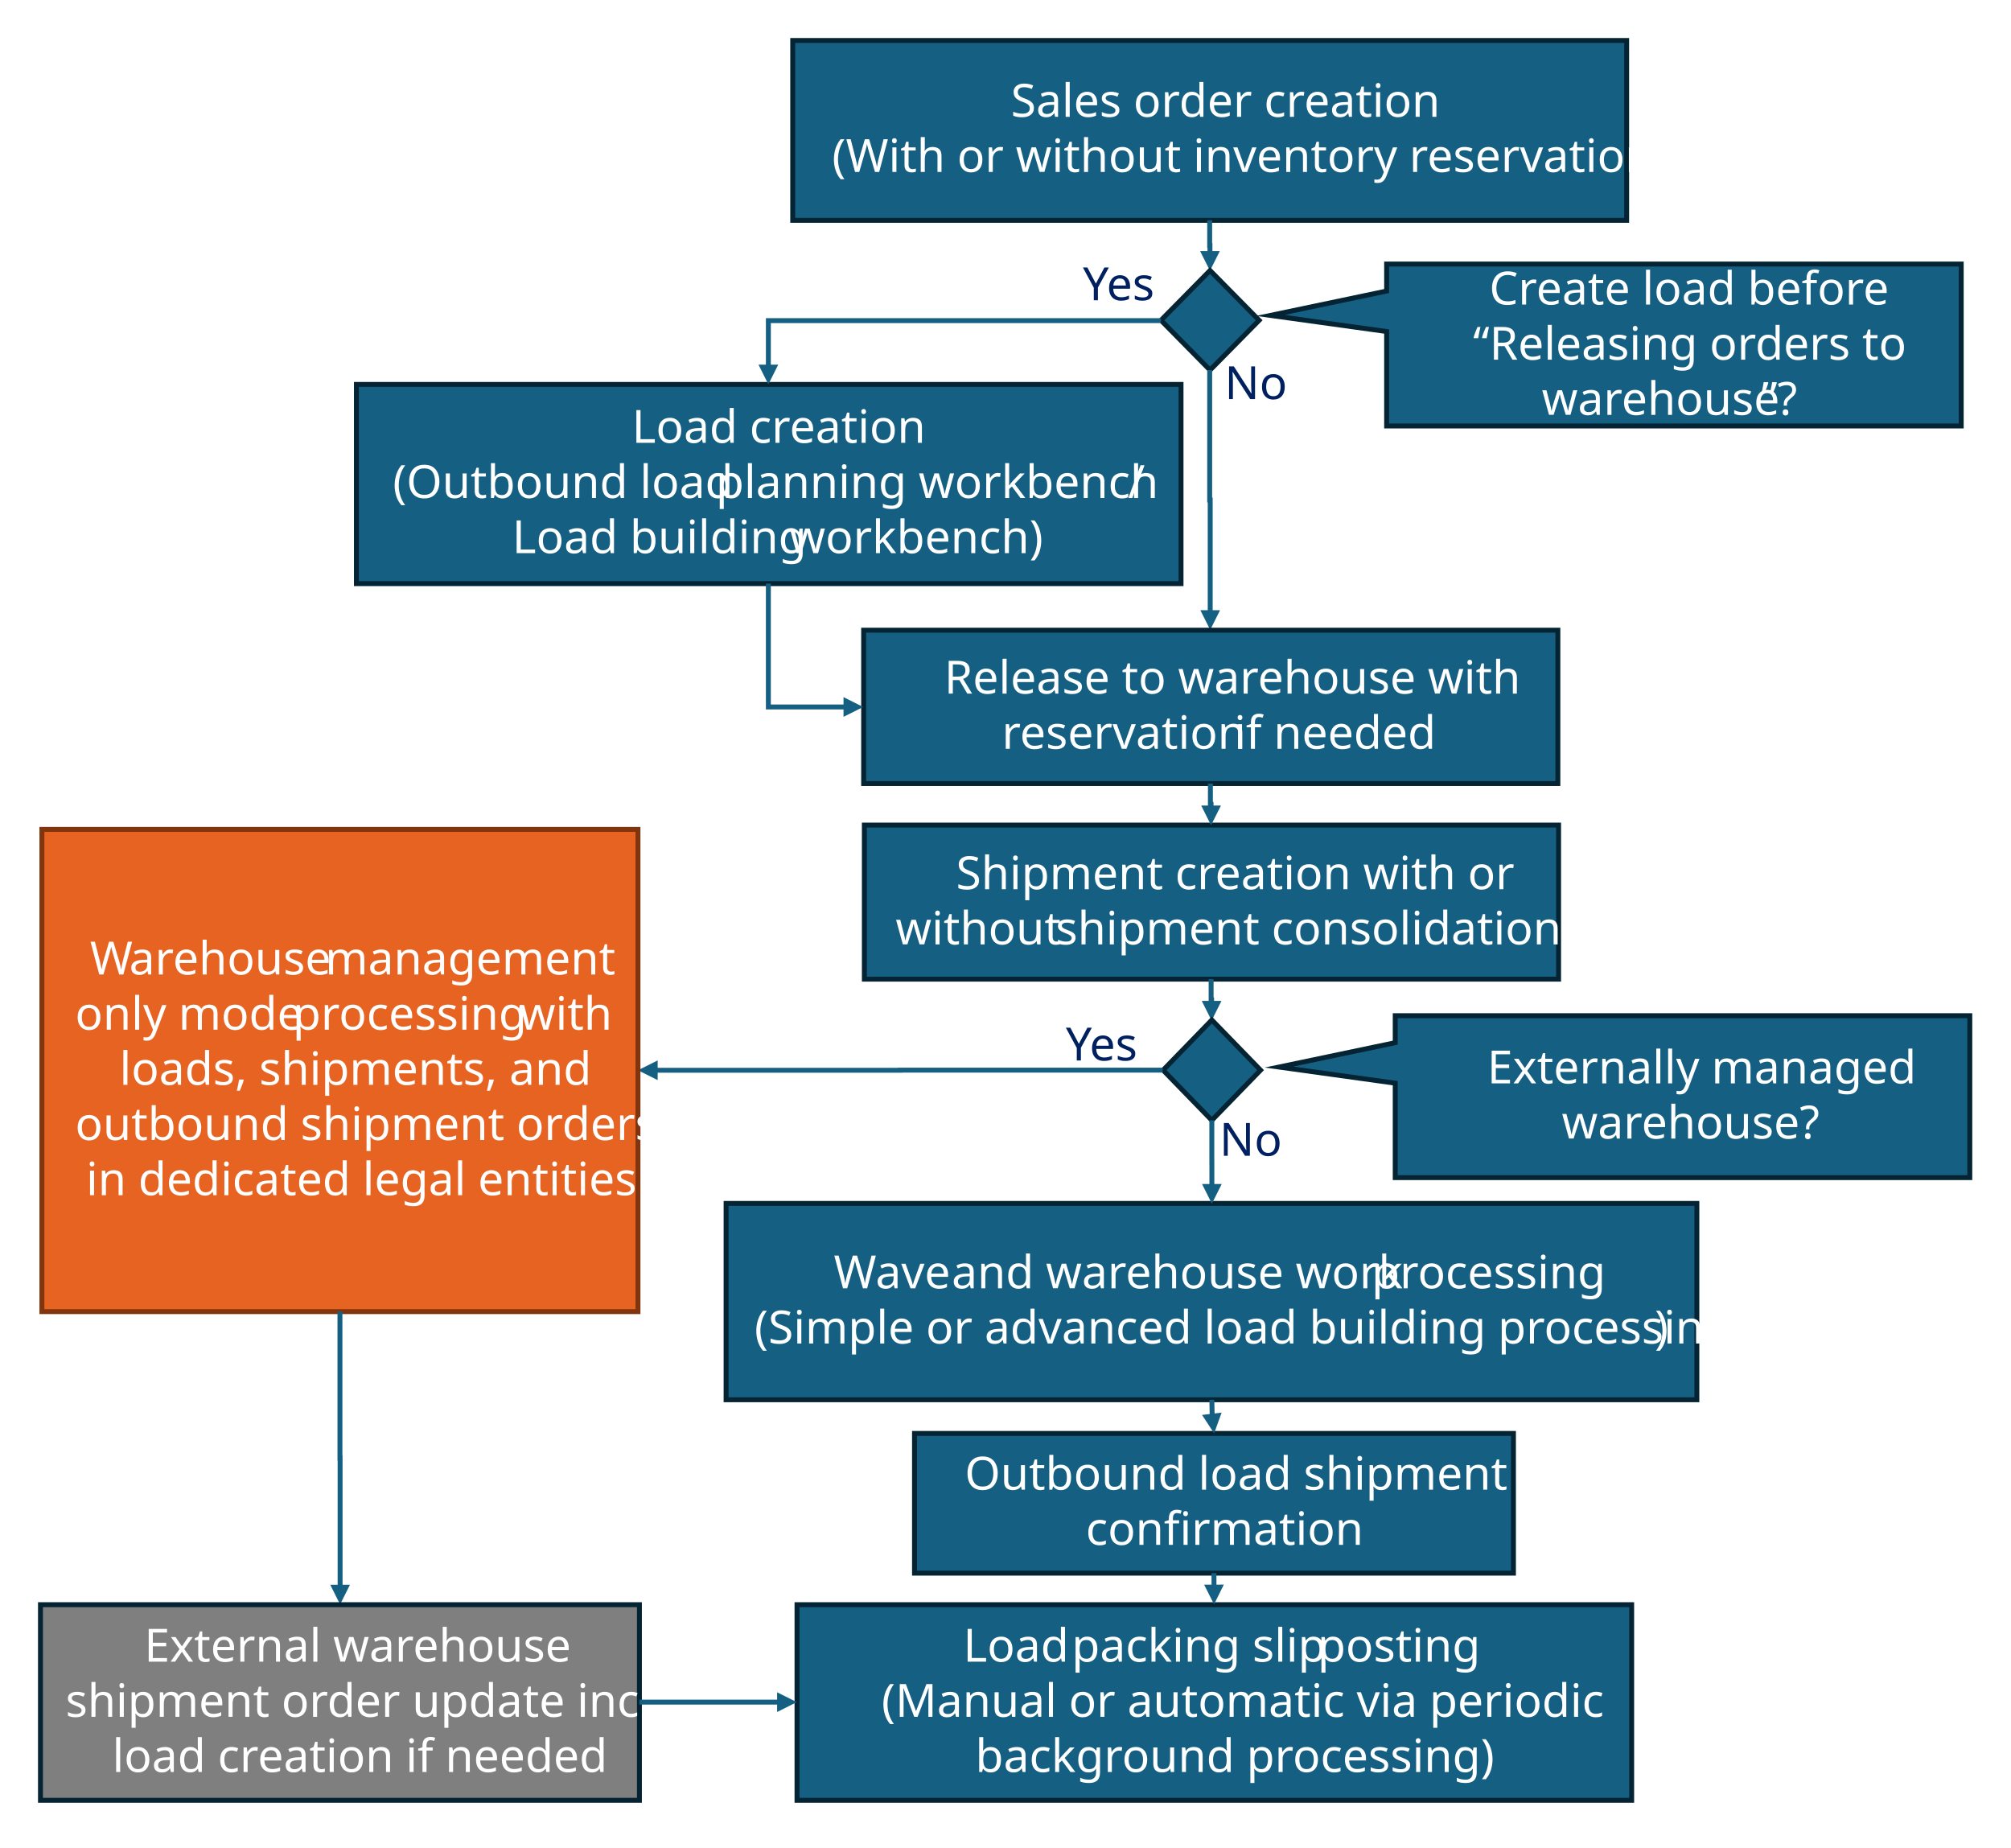
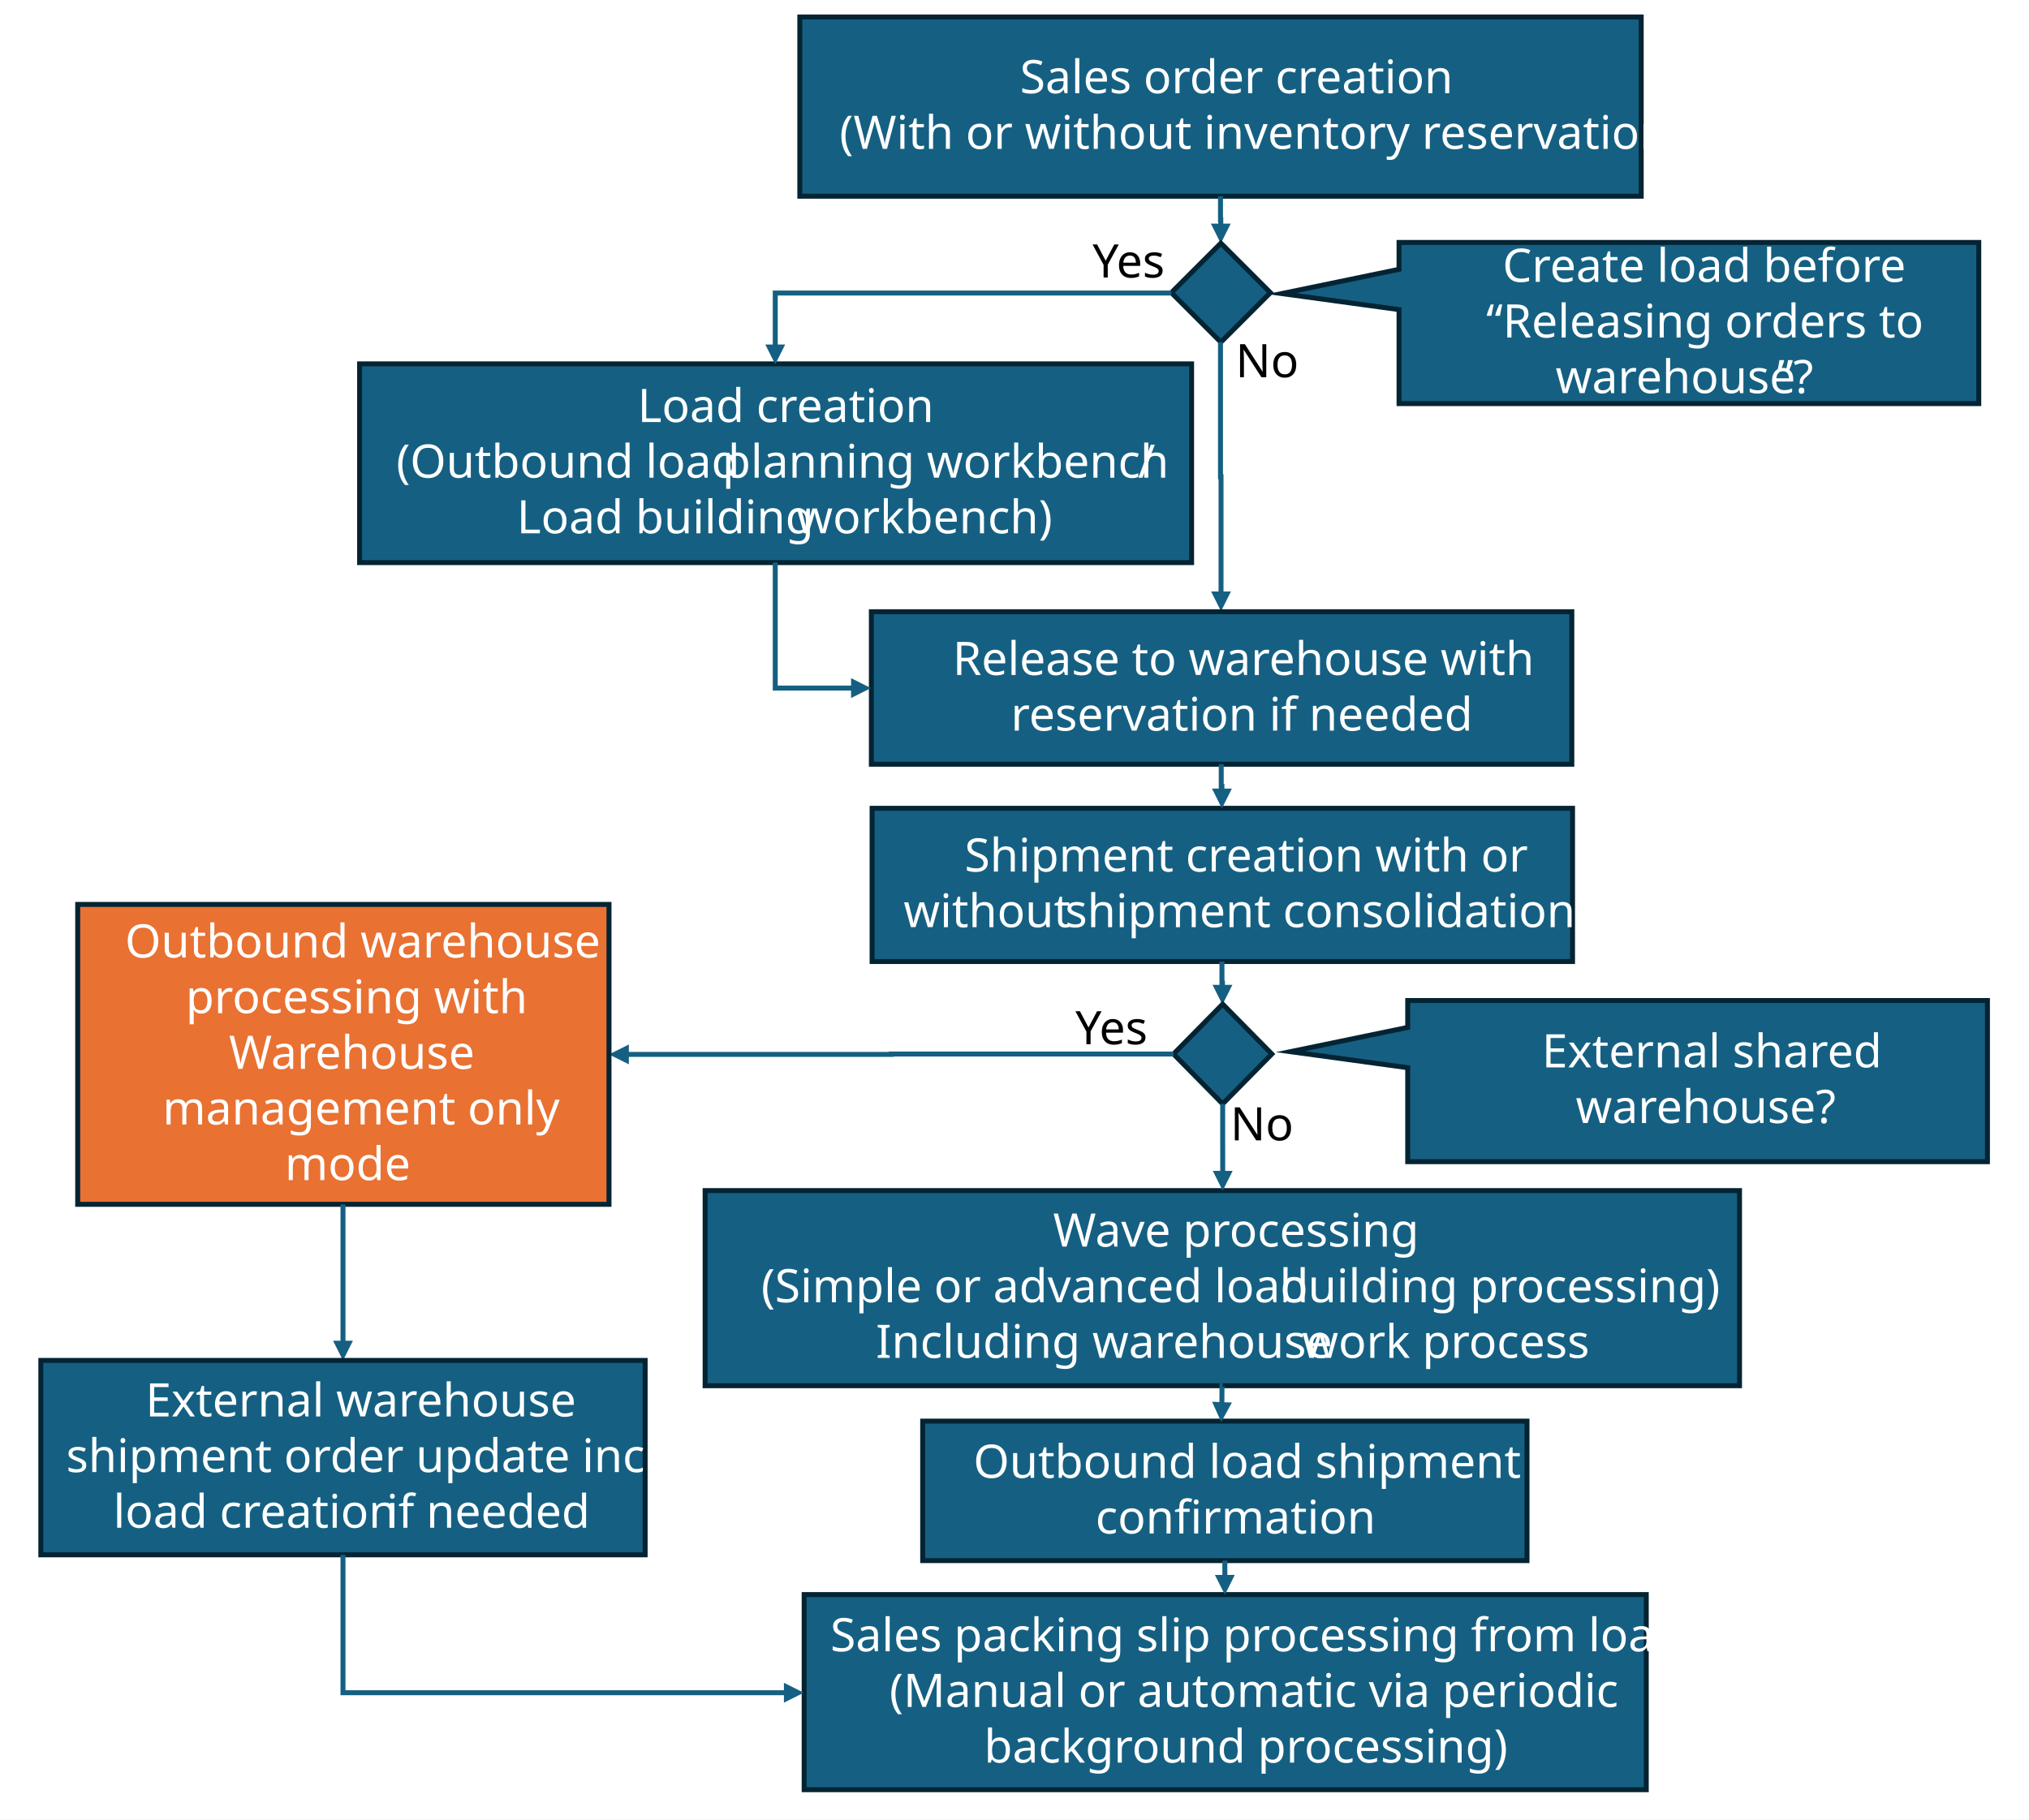
- <svg xmlns="http://www.w3.org/2000/svg" width="2807" height="2579" xml:space="preserve" overflow="hidden">
+ <svg xmlns="http://www.w3.org/2000/svg" width="2807" height="2518" xml:space="preserve" overflow="hidden">
  <defs>
    <clipPath id="clip0">
-       <rect x="413" y="-52" width="2807" height="2579" />
+       <rect x="413" y="-16" width="2807" height="2518" />
    </clipPath>
  </defs>
-   <g clip-path="url(#clip0)" transform="translate(-413 52)">
-     <rect x="413" y="-52" width="2807" height="2579" fill="#FFFFFF" />
-     <rect x="1519.5" y="4.5" width="1164" height="251" stroke="#042433" stroke-width="6.875" stroke-miterlimit="8" fill="#156082" />
-     <text fill="#FFFFFF" font-family="Aptos,Aptos_MSFontService,sans-serif" font-weight="400" font-size="64" transform="matrix(1 0 0 1 1824.02 111)">Sales order creation</text>
-     <text fill="#FFFFFF" font-family="Aptos,Aptos_MSFontService,sans-serif" font-weight="400" font-size="64" transform="matrix(1 0 0 1 1574.44 188)">(With or without inventory reservation)</text>
-     <rect x="910.5" y="484.5" width="1151" height="278" stroke="#042433" stroke-width="6.875" stroke-miterlimit="8" fill="#156082" />
-     <text fill="#FFFFFF" font-family="Aptos,Aptos_MSFontService,sans-serif" font-weight="400" font-size="64" transform="matrix(1 0 0 1 1295.08 566)">Load creation</text>
-     <text fill="#FFFFFF" font-family="Aptos,Aptos_MSFontService,sans-serif" font-weight="400" font-size="64" transform="matrix(1 0 0 1 961.319 643)">(</text>
-     <text fill="#FFFFFF" font-family="Aptos,Aptos_MSFontService,sans-serif" font-weight="400" font-size="64" transform="matrix(1 0 0 1 980.225 643)">Outbound load </text>
-     <text fill="#FFFFFF" font-family="Aptos,Aptos_MSFontService,sans-serif" font-weight="400" font-size="64" transform="matrix(1 0 0 1 1412.2 643)">planning workbench </text>
-     <text fill="#FFFFFF" font-family="Aptos,Aptos_MSFontService,sans-serif" font-weight="400" font-size="64" transform="matrix(1 0 0 1 1987.37 643)">/ </text>
-     <text fill="#FFFFFF" font-family="Aptos,Aptos_MSFontService,sans-serif" font-weight="400" font-size="64" transform="matrix(1 0 0 1 1127.95 720)">Load building </text>
-     <text fill="#FFFFFF" font-family="Aptos,Aptos_MSFontService,sans-serif" font-weight="400" font-size="64" transform="matrix(1 0 0 1 1514.83 720)">workbench)</text>
-     <path d="M0-3.438 38.629-3.438 38.629 0.383 35.192-3.055 47.467-3.055 47.467 3.82 31.754 3.82 31.754 0 35.192 3.438 0 3.438ZM42.883-13.367 70.383 0.383 42.883 14.133Z" fill="#156082" transform="matrix(1.83697e-16 1 1 -1.83697e-16 2101.5 255.5)" />
-     <path d="M2348.5 316.5 2482.17 316.5 2482.17 316.5 2682.67 316.5 3150.5 316.5 3150.5 354.167 3150.5 354.167 3150.5 410.667 3150.5 542.5 2682.67 542.5 2482.17 542.5 2482.17 542.5 2348.5 542.5 2348.5 410.667 2186.22 388.185 2348.5 354.167Z" stroke="#042433" stroke-width="6.875" stroke-miterlimit="8" fill="#156082" fill-rule="evenodd" />
-     <text fill="#FFFFFF" font-family="Aptos,Aptos_MSFontService,sans-serif" font-weight="400" font-size="64" transform="matrix(1 0 0 1 2491.68 373)">Create load before </text>
-     <text fill="#FFFFFF" font-family="Aptos,Aptos_MSFontService,sans-serif" font-weight="400" font-size="64" transform="matrix(1 0 0 1 2469.09 450)">“Releasing orders to </text>
-     <text fill="#FFFFFF" font-family="Aptos,Aptos_MSFontService,sans-serif" font-weight="400" font-size="64" transform="matrix(1 0 0 1 2565.04 527)">warehouse</text>
-     <text fill="#FFFFFF" font-family="Aptos,Aptos_MSFontService,sans-serif" font-weight="400" font-size="64" transform="matrix(1 0 0 1 2870.89 527)">”? </text>
-     <path d="M2033.5 395 2102 325.5 2170.5 395 2102 464.5Z" stroke="#042433" stroke-width="6.875" stroke-miterlimit="8" fill="#156082" fill-rule="evenodd" />
-     <path d="M0-3.438 551.433-3.438 551.433 66.021 544.558 66.021 544.558 0 547.996 3.438 0 3.438ZM561.746 61.438 547.996 88.938 534.246 61.438Z" fill="#156082" transform="matrix(-1 1.22465e-16 1.22465e-16 1 2033.5 395.5)" />
-     <text fill="#002060" font-family="Aptos,Aptos_MSFontService,sans-serif" font-weight="400" font-size="64" transform="matrix(1 0 0 1 1924.53 367)">Yes</text>
-     <path d="M0-3.438 184.731-3.438 184.731 0.73 181.294-2.708 339.671-2.708 339.671 4.167 177.856 4.167 177.856 0 181.294 3.438 0 3.438ZM335.087-13.02 362.587 0.73 335.087 14.48Z" fill="#156082" transform="matrix(1.83697e-16 1 1 -1.83697e-16 2101.5 464.5)" />
-     <text fill="#002060" font-family="Aptos,Aptos_MSFontService,sans-serif" font-weight="400" font-size="64" transform="matrix(1 0 0 1 2122.37 505)">No</text>
-     <rect x="1618.5" y="827.5" width="969" height="214" stroke="#042433" stroke-width="6.875" stroke-miterlimit="8" fill="#156082" />
-     <text fill="#FFFFFF" font-family="Aptos,Aptos_MSFontService,sans-serif" font-weight="400" font-size="64" transform="matrix(1 0 0 1 1731.02 916)">Release to warehouse with </text>
-     <text fill="#FFFFFF" font-family="Aptos,Aptos_MSFontService,sans-serif" font-weight="400" font-size="64" transform="matrix(1 0 0 1 1811.43 993)">reservation </text>
-     <text fill="#FFFFFF" font-family="Aptos,Aptos_MSFontService,sans-serif" font-weight="400" font-size="64" transform="matrix(1 0 0 1 2135.57 993)">if needed</text>
-     <path d="M0-3.438 175.6-3.438 175.6 109.484 168.725 109.484 168.725 0 172.163 3.438 0 3.438ZM185.913 104.901 172.163 132.401 158.413 104.901Z" fill="#156082" transform="matrix(1.83697e-16 1 1 -1.83697e-16 1485.5 762.5)" />
-     <rect x="1619.5" y="1099.5" width="969" height="215" stroke="#042433" stroke-width="6.875" stroke-miterlimit="8" fill="#156082" />
-     <text fill="#FFFFFF" font-family="Aptos,Aptos_MSFontService,sans-serif" font-weight="400" font-size="64" transform="matrix(1 0 0 1 1747.42 1189)">Shipment creation with or </text>
-     <text fill="#FFFFFF" font-family="Aptos,Aptos_MSFontService,sans-serif" font-weight="400" font-size="64" transform="matrix(1 0 0 1 1663.06 1266)">without </text>
-     <text fill="#FFFFFF" font-family="Aptos,Aptos_MSFontService,sans-serif" font-weight="400" font-size="64" transform="matrix(1 0 0 1 1886.5 1266)">shipment consolidation</text>
-     <path d="M0-3.438 32.564-3.438 32.564 0.933 29.126-2.504 35.336-2.504 35.336 4.371 25.689 4.371 25.689 0 29.126 3.438 0 3.438ZM30.752-12.817 58.252 0.933 30.752 14.683Z" fill="#156082" transform="matrix(1.83697e-16 1 1 -1.83697e-16 2102.5 1041.5)" />
-     <rect x="1426.5" y="1627.5" width="1355" height="274" stroke="#042433" stroke-width="6.875" stroke-miterlimit="8" fill="#156082" />
-     <text fill="#FFFFFF" font-family="Aptos,Aptos_MSFontService,sans-serif" font-weight="400" font-size="64" transform="matrix(1 0 0 1 1576.83 1746)">Wave </text>
-     <text fill="#FFFFFF" font-family="Aptos,Aptos_MSFontService,sans-serif" font-weight="400" font-size="64" transform="matrix(1 0 0 1 1741.34 1746)">and warehouse work </text>
-     <text fill="#FFFFFF" font-family="Aptos,Aptos_MSFontService,sans-serif" font-weight="400" font-size="64" transform="matrix(1 0 0 1 2327.44 1746)">processing</text>
-     <text fill="#FFFFFF" font-family="Aptos,Aptos_MSFontService,sans-serif" font-weight="400" font-size="64" transform="matrix(1 0 0 1 1466.11 1823)">(Simple or advanced load building processing</text>
-     <text fill="#FFFFFF" font-family="Aptos,Aptos_MSFontService,sans-serif" font-weight="400" font-size="64" transform="matrix(1 0 0 1 2722.61 1823)">)</text>
-     <path d="M0-3.438 32.357-3.438 32.357 0.694 28.92-2.744 34.922-2.744 34.922 4.131 25.482 4.131 25.482 0 28.92 3.438 0 3.438ZM30.339-13.056 57.839 0.694 30.339 14.444Z" fill="#156082" transform="matrix(1.83697e-16 1 1 -1.83697e-16 2103.5 1314.5)" />
-     <rect x="1689.5" y="1948.5" width="836" height="195" stroke="#042433" stroke-width="6.875" stroke-miterlimit="8" fill="#156082" />
-     <text fill="#FFFFFF" font-family="Aptos,Aptos_MSFontService,sans-serif" font-weight="400" font-size="64" transform="matrix(1 0 0 1 1759.56 2027)">Outbound load shipment </text>
-     <text fill="#FFFFFF" font-family="Aptos,Aptos_MSFontService,sans-serif" font-weight="400" font-size="64" transform="matrix(1 0 0 1 1928.57 2104)">confirmation</text>
-     <rect x="1525.5" y="2187.5" width="1165" height="273" stroke="#042433" stroke-width="6.875" stroke-miterlimit="8" fill="#156082" />
-     <text fill="#FFFFFF" font-family="Aptos,Aptos_MSFontService,sans-serif" font-weight="400" font-size="64" transform="matrix(1 0 0 1 1757.45 2267)">Load</text>
-     <text fill="#FFFFFF" font-family="Aptos,Aptos_MSFontService,sans-serif" font-weight="400" font-size="64" transform="matrix(1 0 0 1 1908.86 2267)">packing slip </text>
-     <text fill="#FFFFFF" font-family="Aptos,Aptos_MSFontService,sans-serif" font-weight="400" font-size="64" transform="matrix(1 0 0 1 2252.04 2267)">posting</text>
-     <text fill="#FFFFFF" font-family="Aptos,Aptos_MSFontService,sans-serif" font-weight="400" font-size="64" transform="matrix(1 0 0 1 1643.51 2344)">(Manual or automatic via periodic </text>
-     <text fill="#FFFFFF" font-family="Aptos,Aptos_MSFontService,sans-serif" font-weight="400" font-size="64" transform="matrix(1 0 0 1 1774.37 2421)">background processing)</text>
-     <path d="M0.076-3.437 24.202-2.901 24.049 3.973-0.076 3.437ZM21.182-13.656 46.885 3.216 17.966 13.656Z" fill="#156082" transform="matrix(1.83697e-16 1 1 -1.83697e-16 2104.5 1901.5)" />
-     <path d="M0.003-3.438 20.621-3.422 20.616 3.453-0.003 3.438ZM16.082-13.75 43.535 0.094 15.988 13.75Z" fill="#156082" transform="matrix(1.83697e-16 1 1 -1.83697e-16 2107.5 2143.5)" />
-     <path d="M2036.5 1441.5 2104.5 1371.5 2172.5 1441.5 2104.5 1511.5Z" stroke="#042433" stroke-width="6.875" stroke-miterlimit="8" fill="#156082" fill-rule="evenodd" />
-     <path d="M0-3.438 61.625-3.438 61.625 0.059 58.187-3.379 93.458-3.379 93.458 3.496 54.75 3.496 54.75 0 58.187 3.438 0 3.438ZM88.875-13.691 116.375 0.059 88.875 13.809Z" fill="#156082" transform="matrix(1.83697e-16 1 1 -1.83697e-16 2104.5 1511.5)" />
-     <path d="M2360.5 1365.5 2494.17 1365.5 2494.17 1365.5 2694.67 1365.5 3162.5 1365.5 3162.5 1403.17 3162.5 1403.17 3162.5 1459.67 3162.5 1591.5 2694.67 1591.5 2494.17 1591.5 2494.17 1591.5 2360.5 1591.5 2360.5 1459.67 2198.22 1437.18 2360.5 1403.17Z" stroke="#042433" stroke-width="6.875" stroke-miterlimit="8" fill="#156082" fill-rule="evenodd" />
-     <text fill="#FFFFFF" font-family="Aptos,Aptos_MSFontService,sans-serif" font-weight="400" font-size="64" transform="matrix(1 0 0 1 2488.92 1460)">Externally managed </text>
-     <text fill="#FFFFFF" font-family="Aptos,Aptos_MSFontService,sans-serif" font-weight="400" font-size="64" transform="matrix(1 0 0 1 2592.94 1537)">warehouse?</text>
-     <text fill="#002060" font-family="Aptos,Aptos_MSFontService,sans-serif" font-weight="400" font-size="64" transform="matrix(1 0 0 1 2115.16 1561)">No</text>
-     <path d="M0-3.438 369.634-3.438 369.634 0.161 366.196-3.277 709.476-3.277 709.476 3.598 362.759 3.598 362.759 0 366.196 3.438 0 3.438ZM704.893-13.589 732.393 0.161 704.893 13.911Z" fill="#156082" transform="matrix(-1 1.22465e-16 1.22465e-16 1 2035.89 1441.5)" />
-     <text fill="#002060" font-family="Aptos,Aptos_MSFontService,sans-serif" font-weight="400" font-size="64" transform="matrix(1 0 0 1 1900.77 1428)">Yes</text>
-     <rect x="471.5" y="1105.5" width="832" height="673" stroke="#80350E" stroke-width="6.875" stroke-miterlimit="8" fill="#E76321" />
-     <text fill="#FFFFFF" font-family="Aptos,Aptos_MSFontService,sans-serif" font-weight="400" font-size="64" transform="matrix(1 0 0 1 538.663 1308)">W</text>
-     <text fill="#FFFFFF" font-family="Aptos,Aptos_MSFontService,sans-serif" font-weight="400" font-size="64" transform="matrix(1 0 0 1 593.296 1308)">arehouse </text>
-     <text fill="#FFFFFF" font-family="Aptos,Aptos_MSFontService,sans-serif" font-weight="400" font-size="64" transform="matrix(1 0 0 1 866.852 1308)">management </text>
-     <text fill="#FFFFFF" font-family="Aptos,Aptos_MSFontService,sans-serif" font-weight="400" font-size="64" transform="matrix(1 0 0 1 517.9 1385)">only mode </text>
-     <text fill="#FFFFFF" font-family="Aptos,Aptos_MSFontService,sans-serif" font-weight="400" font-size="64" transform="matrix(1 0 0 1 821.546 1385)">processing </text>
-     <text fill="#FFFFFF" font-family="Aptos,Aptos_MSFontService,sans-serif" font-weight="400" font-size="64" transform="matrix(1 0 0 1 1138.07 1385)">with </text>
-     <text fill="#FFFFFF" font-family="Aptos,Aptos_MSFontService,sans-serif" font-weight="400" font-size="64" transform="matrix(1 0 0 1 579.775 1462)">loads, shipments, and </text>
-     <text fill="#FFFFFF" font-family="Aptos,Aptos_MSFontService,sans-serif" font-weight="400" font-size="64" transform="matrix(1 0 0 1 517.923 1539)">outbound shipment orders </text>
-     <text fill="#FFFFFF" font-family="Aptos,Aptos_MSFontService,sans-serif" font-weight="400" font-size="64" transform="matrix(1 0 0 1 533.231 1616)">in dedicated legal entities</text>
-     <path d="M0-3.438 207.779-3.438 207.779 0.227 204.342-3.211 385.767-3.211 385.767 3.664 200.904 3.664 200.904 0 204.342 3.438 0 3.438ZM381.183-13.523 408.683 0.227 381.183 13.977Z" fill="#156082" transform="matrix(1.83697e-16 1 1 -1.83697e-16 887.5 1778.5)" />
-     <rect x="469.5" y="2187.5" width="836" height="273" stroke="#042433" stroke-width="6.875" stroke-miterlimit="8" fill="#7F7F7F" />
-     <text fill="#FFFFFF" font-family="Aptos,Aptos_MSFontService,sans-serif" font-weight="400" font-size="64" transform="matrix(1 0 0 1 614.377 2267)">External warehouse </text>
-     <text fill="#FFFFFF" font-family="Aptos,Aptos_MSFontService,sans-serif" font-weight="400" font-size="64" transform="matrix(1 0 0 1 504.537 2344)">shipment order update incl. </text>
-     <text fill="#FFFFFF" font-family="Aptos,Aptos_MSFontService,sans-serif" font-weight="400" font-size="64" transform="matrix(1 0 0 1 569.69 2421)">load creation if needed</text>
-     <path d="M0-3.438 113.294-3.438 113.294 0 109.856-3.437 196.795-3.437 196.795 3.438 106.419 3.438 106.419 0 109.856 3.438 0 3.438ZM192.212-13.75 219.712 0 192.212 13.75Z" fill="#156082" transform="matrix(1 0 0 -1 1305.5 2323.5)" />
+   <g clip-path="url(#clip0)" transform="translate(-413 16)">
+     <rect x="413" y="-16" width="2807" height="2518" fill="#FFFFFF" />
+     <rect x="1519.5" y="7.5" width="1164" height="248" stroke="#042433" stroke-width="6.875" stroke-miterlimit="8" fill="#156082" />
+     <text fill="#FFFFFF" font-family="Aptos,Aptos_MSFontService,sans-serif" font-weight="400" font-size="64" transform="matrix(1 0 0 1 1824.02 113)">Sales order creation</text>
+     <text fill="#FFFFFF" font-family="Aptos,Aptos_MSFontService,sans-serif" font-weight="400" font-size="64" transform="matrix(1 0 0 1 1574.44 190)">(With or without inventory reservation)</text>
+     <rect x="910.5" y="487.5" width="1151" height="275" stroke="#042433" stroke-width="6.875" stroke-miterlimit="8" fill="#156082" />
+     <text fill="#FFFFFF" font-family="Aptos,Aptos_MSFontService,sans-serif" font-weight="400" font-size="64" transform="matrix(1 0 0 1 1295.08 568)">Load creation</text>
+     <text fill="#FFFFFF" font-family="Aptos,Aptos_MSFontService,sans-serif" font-weight="400" font-size="64" transform="matrix(1 0 0 1 961.319 645)">(</text>
+     <text fill="#FFFFFF" font-family="Aptos,Aptos_MSFontService,sans-serif" font-weight="400" font-size="64" transform="matrix(1 0 0 1 980.225 645)">Outbound load </text>
+     <text fill="#FFFFFF" font-family="Aptos,Aptos_MSFontService,sans-serif" font-weight="400" font-size="64" transform="matrix(1 0 0 1 1412.2 645)">planning workbench </text>
+     <text fill="#FFFFFF" font-family="Aptos,Aptos_MSFontService,sans-serif" font-weight="400" font-size="64" transform="matrix(1 0 0 1 1987.37 645)">/ </text>
+     <text fill="#FFFFFF" font-family="Aptos,Aptos_MSFontService,sans-serif" font-weight="400" font-size="64" transform="matrix(1 0 0 1 1127.95 722)">Load building </text>
+     <text fill="#FFFFFF" font-family="Aptos,Aptos_MSFontService,sans-serif" font-weight="400" font-size="64" transform="matrix(1 0 0 1 1514.83 722)">workbench)</text>
+     <path d="M0-3.438 36.162-3.438 36.162 0.383 32.724-3.055 42.532-3.055 42.532 3.82 29.287 3.82 29.287 0 32.724 3.438 0 3.438ZM37.948-13.367 65.448 0.383 37.948 14.133Z" fill="#156082" transform="matrix(1.83697e-16 1 1 -1.83697e-16 2101.5 255.5)" />
+     <path d="M2348.5 319.5 2482.17 319.5 2482.17 319.5 2682.67 319.5 3150.5 319.5 3150.5 356.667 3150.5 356.667 3150.5 412.417 3150.5 542.5 2682.67 542.5 2482.17 542.5 2482.17 542.5 2348.5 542.5 2348.5 412.417 2186.22 390.234 2348.5 356.667Z" stroke="#042433" stroke-width="6.875" stroke-miterlimit="8" fill="#156082" fill-rule="evenodd" />
+     <text fill="#FFFFFF" font-family="Aptos,Aptos_MSFontService,sans-serif" font-weight="400" font-size="64" transform="matrix(1 0 0 1 2491.68 374)">Create load before </text>
+     <text fill="#FFFFFF" font-family="Aptos,Aptos_MSFontService,sans-serif" font-weight="400" font-size="64" transform="matrix(1 0 0 1 2469.09 451)">“Releasing orders to </text>
+     <text fill="#FFFFFF" font-family="Aptos,Aptos_MSFontService,sans-serif" font-weight="400" font-size="64" transform="matrix(1 0 0 1 2565.04 528)">warehouse</text>
+     <text fill="#FFFFFF" font-family="Aptos,Aptos_MSFontService,sans-serif" font-weight="400" font-size="64" transform="matrix(1 0 0 1 2870.89 528)">”? </text>
+     <path d="M2033.5 389 2102 320.5 2170.5 389 2102 457.5Z" stroke="#042433" stroke-width="6.875" stroke-miterlimit="8" fill="#156082" fill-rule="evenodd" />
+     <path d="M0-3.438 551.433-3.438 551.433 75.797 544.558 75.797 544.558 0 547.996 3.438 0 3.438ZM561.746 71.213 547.996 98.713 534.246 71.213Z" fill="#156082" transform="matrix(-1 1.22465e-16 1.22465e-16 1 2033.5 389.5)" />
+     <text font-family="Aptos,Aptos_MSFontService,sans-serif" font-weight="400" font-size="64" transform="matrix(1 0 0 1 1924.53 368)">Yes</text>
+     <path d="M0-3.438 189.658-3.438 189.658 0.73 186.221-2.708 349.525-2.708 349.525 4.167 182.783 4.167 182.783 0 186.221 3.438 0 3.438ZM344.941-13.02 372.441 0.73 344.941 14.48Z" fill="#156082" transform="matrix(1.83697e-16 1 1 -1.83697e-16 2101.5 457.5)" />
+     <text font-family="Aptos,Aptos_MSFontService,sans-serif" font-weight="400" font-size="64" transform="matrix(1 0 0 1 2122.37 506)">No</text>
+     <rect x="1618.5" y="830.5" width="969" height="211" stroke="#042433" stroke-width="6.875" stroke-miterlimit="8" fill="#156082" />
+     <text fill="#FFFFFF" font-family="Aptos,Aptos_MSFontService,sans-serif" font-weight="400" font-size="64" transform="matrix(1 0 0 1 1731.02 918)">Release to warehouse with </text>
+     <text fill="#FFFFFF" font-family="Aptos,Aptos_MSFontService,sans-serif" font-weight="400" font-size="64" transform="matrix(1 0 0 1 1811.43 995)">reservation if needed</text>
+     <path d="M0-3.438 177.09-3.438 177.09 109.484 170.215 109.484 170.215 0 173.652 3.438 0 3.438ZM187.402 104.901 173.652 132.401 159.902 104.901Z" fill="#156082" transform="matrix(1.83697e-16 1 1 -1.83697e-16 1485.5 762.5)" />
+     <rect x="1619.5" y="1102.5" width="969" height="212" stroke="#042433" stroke-width="6.875" stroke-miterlimit="8" fill="#156082" />
+     <text fill="#FFFFFF" font-family="Aptos,Aptos_MSFontService,sans-serif" font-weight="400" font-size="64" transform="matrix(1 0 0 1 1747.42 1190)">Shipment creation with or </text>
+     <text fill="#FFFFFF" font-family="Aptos,Aptos_MSFontService,sans-serif" font-weight="400" font-size="64" transform="matrix(1 0 0 1 1663.06 1267)">without </text>
+     <text fill="#FFFFFF" font-family="Aptos,Aptos_MSFontService,sans-serif" font-weight="400" font-size="64" transform="matrix(1 0 0 1 1886.5 1267)">shipment consolidation</text>
+     <path d="M0-3.438 34.053-3.438 34.053 0.933 30.616-2.504 38.315-2.504 38.315 4.371 27.178 4.371 27.178 0 30.616 3.438 0 3.438ZM33.731-12.817 61.231 0.933 33.731 14.683Z" fill="#156082" transform="matrix(1.83697e-16 1 1 -1.83697e-16 2102.5 1041.5)" />
+     <rect x="1388.5" y="1631.5" width="1431" height="270" stroke="#042433" stroke-width="6.875" stroke-miterlimit="8" fill="#156082" />
+     <text fill="#FFFFFF" font-family="Aptos,Aptos_MSFontService,sans-serif" font-weight="400" font-size="64" transform="matrix(1 0 0 1 1869.88 1709)">Wave processing</text>
+     <text fill="#FFFFFF" font-family="Aptos,Aptos_MSFontService,sans-serif" font-weight="400" font-size="64" transform="matrix(1 0 0 1 1466.11 1786)">(</text>
+     <text fill="#FFFFFF" font-family="Aptos,Aptos_MSFontService,sans-serif" font-weight="400" font-size="64" transform="matrix(1 0 0 1 1485.02 1786)">Simple or advanced load </text>
+     <text fill="#FFFFFF" font-family="Aptos,Aptos_MSFontService,sans-serif" font-weight="400" font-size="64" transform="matrix(1 0 0 1 2183.18 1786)">building processing)</text>
+     <text fill="#FFFFFF" font-family="Aptos,Aptos_MSFontService,sans-serif" font-weight="400" font-size="64" transform="matrix(1 0 0 1 1624.72 1863)">Including warehouse </text>
+     <text fill="#FFFFFF" font-family="Aptos,Aptos_MSFontService,sans-serif" font-weight="400" font-size="64" transform="matrix(1 0 0 1 2214.3 1863)">work process </text>
+     <path d="M0-3.438 33.327-3.438 33.327 0.694 29.89-2.744 36.862-2.744 36.862 4.131 26.452 4.131 26.452 0 29.89 3.438 0 3.438ZM32.279-13.056 59.779 0.694 32.279 14.444Z" fill="#156082" transform="matrix(1.83697e-16 1 1 -1.83697e-16 2103.5 1314.5)" />
+     <rect x="1689.5" y="1950.5" width="836" height="193" stroke="#042433" stroke-width="6.875" stroke-miterlimit="8" fill="#156082" />
+     <text fill="#FFFFFF" font-family="Aptos,Aptos_MSFontService,sans-serif" font-weight="400" font-size="64" transform="matrix(1 0 0 1 1759.56 2029)">Outbound load shipment </text>
+     <text fill="#FFFFFF" font-family="Aptos,Aptos_MSFontService,sans-serif" font-weight="400" font-size="64" transform="matrix(1 0 0 1 1928.57 2106)">confirmation</text>
+     <rect x="1525.5" y="2190.5" width="1165" height="270" stroke="#042433" stroke-width="6.875" stroke-miterlimit="8" fill="#156082" />
+     <text fill="#FFFFFF" font-family="Aptos,Aptos_MSFontService,sans-serif" font-weight="400" font-size="64" transform="matrix(1 0 0 1 1561.72 2269)">Sales packing slip processing from load</text>
+     <text fill="#FFFFFF" font-family="Aptos,Aptos_MSFontService,sans-serif" font-weight="400" font-size="64" transform="matrix(1 0 0 1 1643.51 2346)">(Manual or automatic via periodic </text>
+     <text fill="#FFFFFF" font-family="Aptos,Aptos_MSFontService,sans-serif" font-weight="400" font-size="64" transform="matrix(1 0 0 1 1774.37 2423)">background processing)</text>
+     <path d="M0-3.438 4.465-3.438 4.661 27.286-2.214 27.33-2.388 0.022 1.049 3.438 0 3.438ZM14.789 22.203 2.098 50.208-12.691 23.252Z" fill="#156082" transform="matrix(-1 0 0 1 2104.6 1901.5)" />
+     <path d="M0.002-3.438 24.425-3.422 24.421 3.453-0.002 3.438ZM19.886-13.75 47.339 0.094 19.793 13.75Z" fill="#156082" transform="matrix(1.83697e-16 1 1 -1.83697e-16 2107.5 2143.5)" />
+     <path d="M2036.5 1442.5 2104.5 1373.5 2172.5 1442.5 2104.5 1511.5Z" stroke="#042433" stroke-width="6.875" stroke-miterlimit="8" fill="#156082" fill-rule="evenodd" />
+     <path d="M0-3.438 63.527-3.438 63.527 0.058 60.09-3.379 97.263-3.379 97.263 3.496 56.652 3.496 56.652 0 60.09 3.438 0 3.438ZM92.679-13.691 120.179 0.058 92.679 13.809Z" fill="#156082" transform="matrix(1.83697e-16 1 1 -1.83697e-16 2104.5 1511.5)" />
+     <path d="M2360.5 1368.5 2494.17 1368.5 2494.17 1368.5 2694.67 1368.5 3162.5 1368.5 3162.5 1405.67 3162.5 1405.67 3162.5 1461.42 3162.5 1591.5 2694.67 1591.5 2494.17 1591.5 2494.17 1591.5 2360.5 1591.5 2360.5 1461.42 2198.22 1439.23 2360.5 1405.67Z" stroke="#042433" stroke-width="6.875" stroke-miterlimit="8" fill="#156082" fill-rule="evenodd" />
+     <text fill="#FFFFFF" font-family="Aptos,Aptos_MSFontService,sans-serif" font-weight="400" font-size="64" transform="matrix(1 0 0 1 2546.12 1461)">External shared </text>
+     <text fill="#FFFFFF" font-family="Aptos,Aptos_MSFontService,sans-serif" font-weight="400" font-size="64" transform="matrix(1 0 0 1 2592.94 1538)">warehouse?</text>
+     <text font-family="Aptos,Aptos_MSFontService,sans-serif" font-weight="400" font-size="64" transform="matrix(1 0 0 1 2115.16 1562)">No</text>
+     <path d="M0-3.438 393.915-3.438 393.915 0.546 390.478-2.892 758.039-2.892 758.039 3.983 387.04 3.983 387.04 0 390.478 3.438 0 3.438ZM753.455-13.204 780.955 0.546 753.455 14.296Z" fill="#156082" transform="matrix(-1 1.22465e-16 1.22465e-16 1 2036.46 1442.5)" />
+     <text font-family="Aptos,Aptos_MSFontService,sans-serif" font-weight="400" font-size="64" transform="matrix(1 0 0 1 1900.77 1429)">Yes</text>
+     <rect x="520.5" y="1235.5" width="735" height="415" stroke="#042433" stroke-width="6.875" stroke-miterlimit="8" fill="#E97132" />
+     <text fill="#FFFFFF" font-family="Aptos,Aptos_MSFontService,sans-serif" font-weight="400" font-size="64" transform="matrix(1 0 0 1 585.846 1309)">Outbound warehouse </text>
+     <text fill="#FFFFFF" font-family="Aptos,Aptos_MSFontService,sans-serif" font-weight="400" font-size="64" transform="matrix(1 0 0 1 669.95 1386)">processing with </text>
+     <text fill="#FFFFFF" font-family="Aptos,Aptos_MSFontService,sans-serif" font-weight="400" font-size="64" transform="matrix(1 0 0 1 729.717 1463)">Warehouse </text>
+     <text fill="#FFFFFF" font-family="Aptos,Aptos_MSFontService,sans-serif" font-weight="400" font-size="64" transform="matrix(1 0 0 1 637.958 1540)">management only </text>
+     <text fill="#FFFFFF" font-family="Aptos,Aptos_MSFontService,sans-serif" font-weight="400" font-size="64" transform="matrix(1 0 0 1 807.015 1617)">mode</text>
+     <path d="M890.938 1650.5 890.938 1762.05 887.5 1762.05 890.938 1758.61 890.938 1843.8 884.063 1843.8 884.063 1755.17 887.5 1755.17 884.063 1758.61 884.063 1650.5ZM901.25 1839.22 887.5 1866.72 873.75 1839.22Z" fill="#156082" />
+     <rect x="469.5" y="1866.5" width="836" height="269" stroke="#042433" stroke-width="6.875" stroke-miterlimit="8" fill="#156082" />
+     <text fill="#FFFFFF" font-family="Aptos,Aptos_MSFontService,sans-serif" font-weight="400" font-size="64" transform="matrix(1 0 0 1 614.377 1944)">External warehouse </text>
+     <text fill="#FFFFFF" font-family="Aptos,Aptos_MSFontService,sans-serif" font-weight="400" font-size="64" transform="matrix(1 0 0 1 504.537 2021)">shipment order update incl. </text>
+     <text fill="#FFFFFF" font-family="Aptos,Aptos_MSFontService,sans-serif" font-weight="400" font-size="64" transform="matrix(1 0 0 1 569.69 2098)">load creation </text>
+     <text fill="#FFFFFF" font-family="Aptos,Aptos_MSFontService,sans-serif" font-weight="400" font-size="64" transform="matrix(1 0 0 1 947.517 2098)">if needed</text>
+     <path d="M0-3.438 194.271-3.438 194.271 614.596 187.396 614.596 187.396 0 190.833 3.438 0 3.438ZM204.583 610.012 190.833 637.512 177.083 610.012Z" fill="#156082" transform="matrix(1.83697e-16 1 1 -1.83697e-16 887.5 2135.5)" />
  </g>
</svg>
